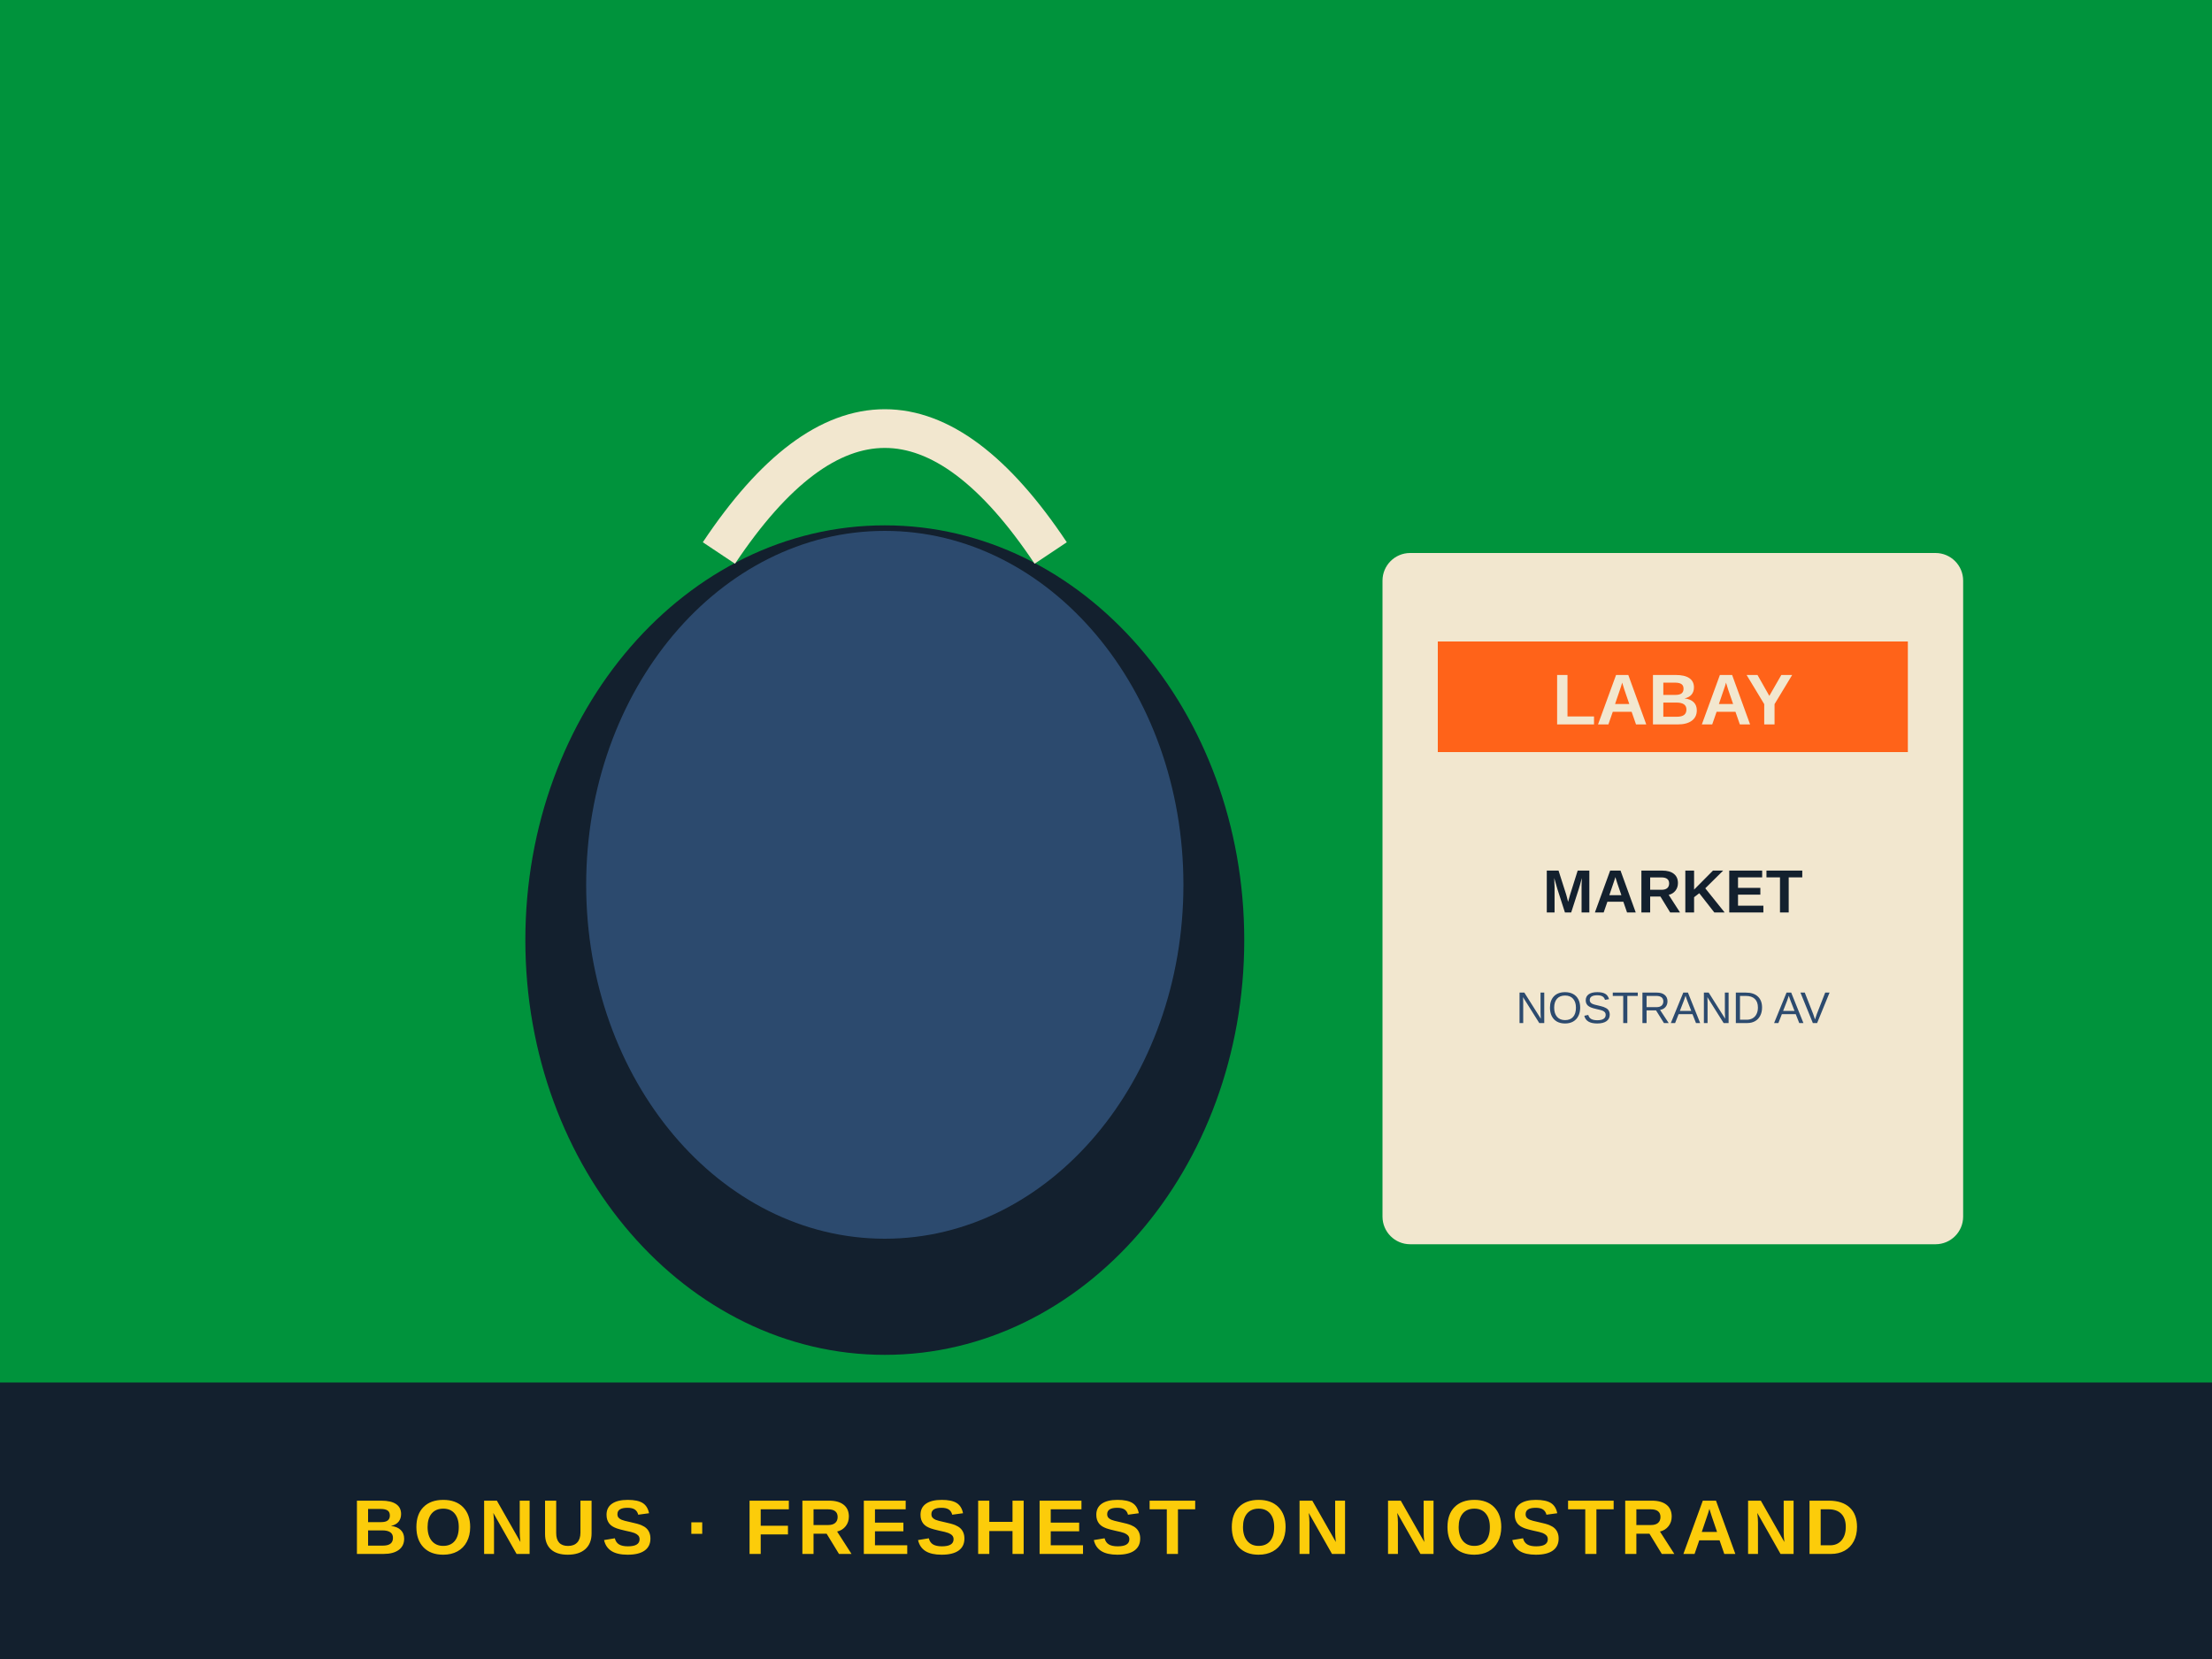
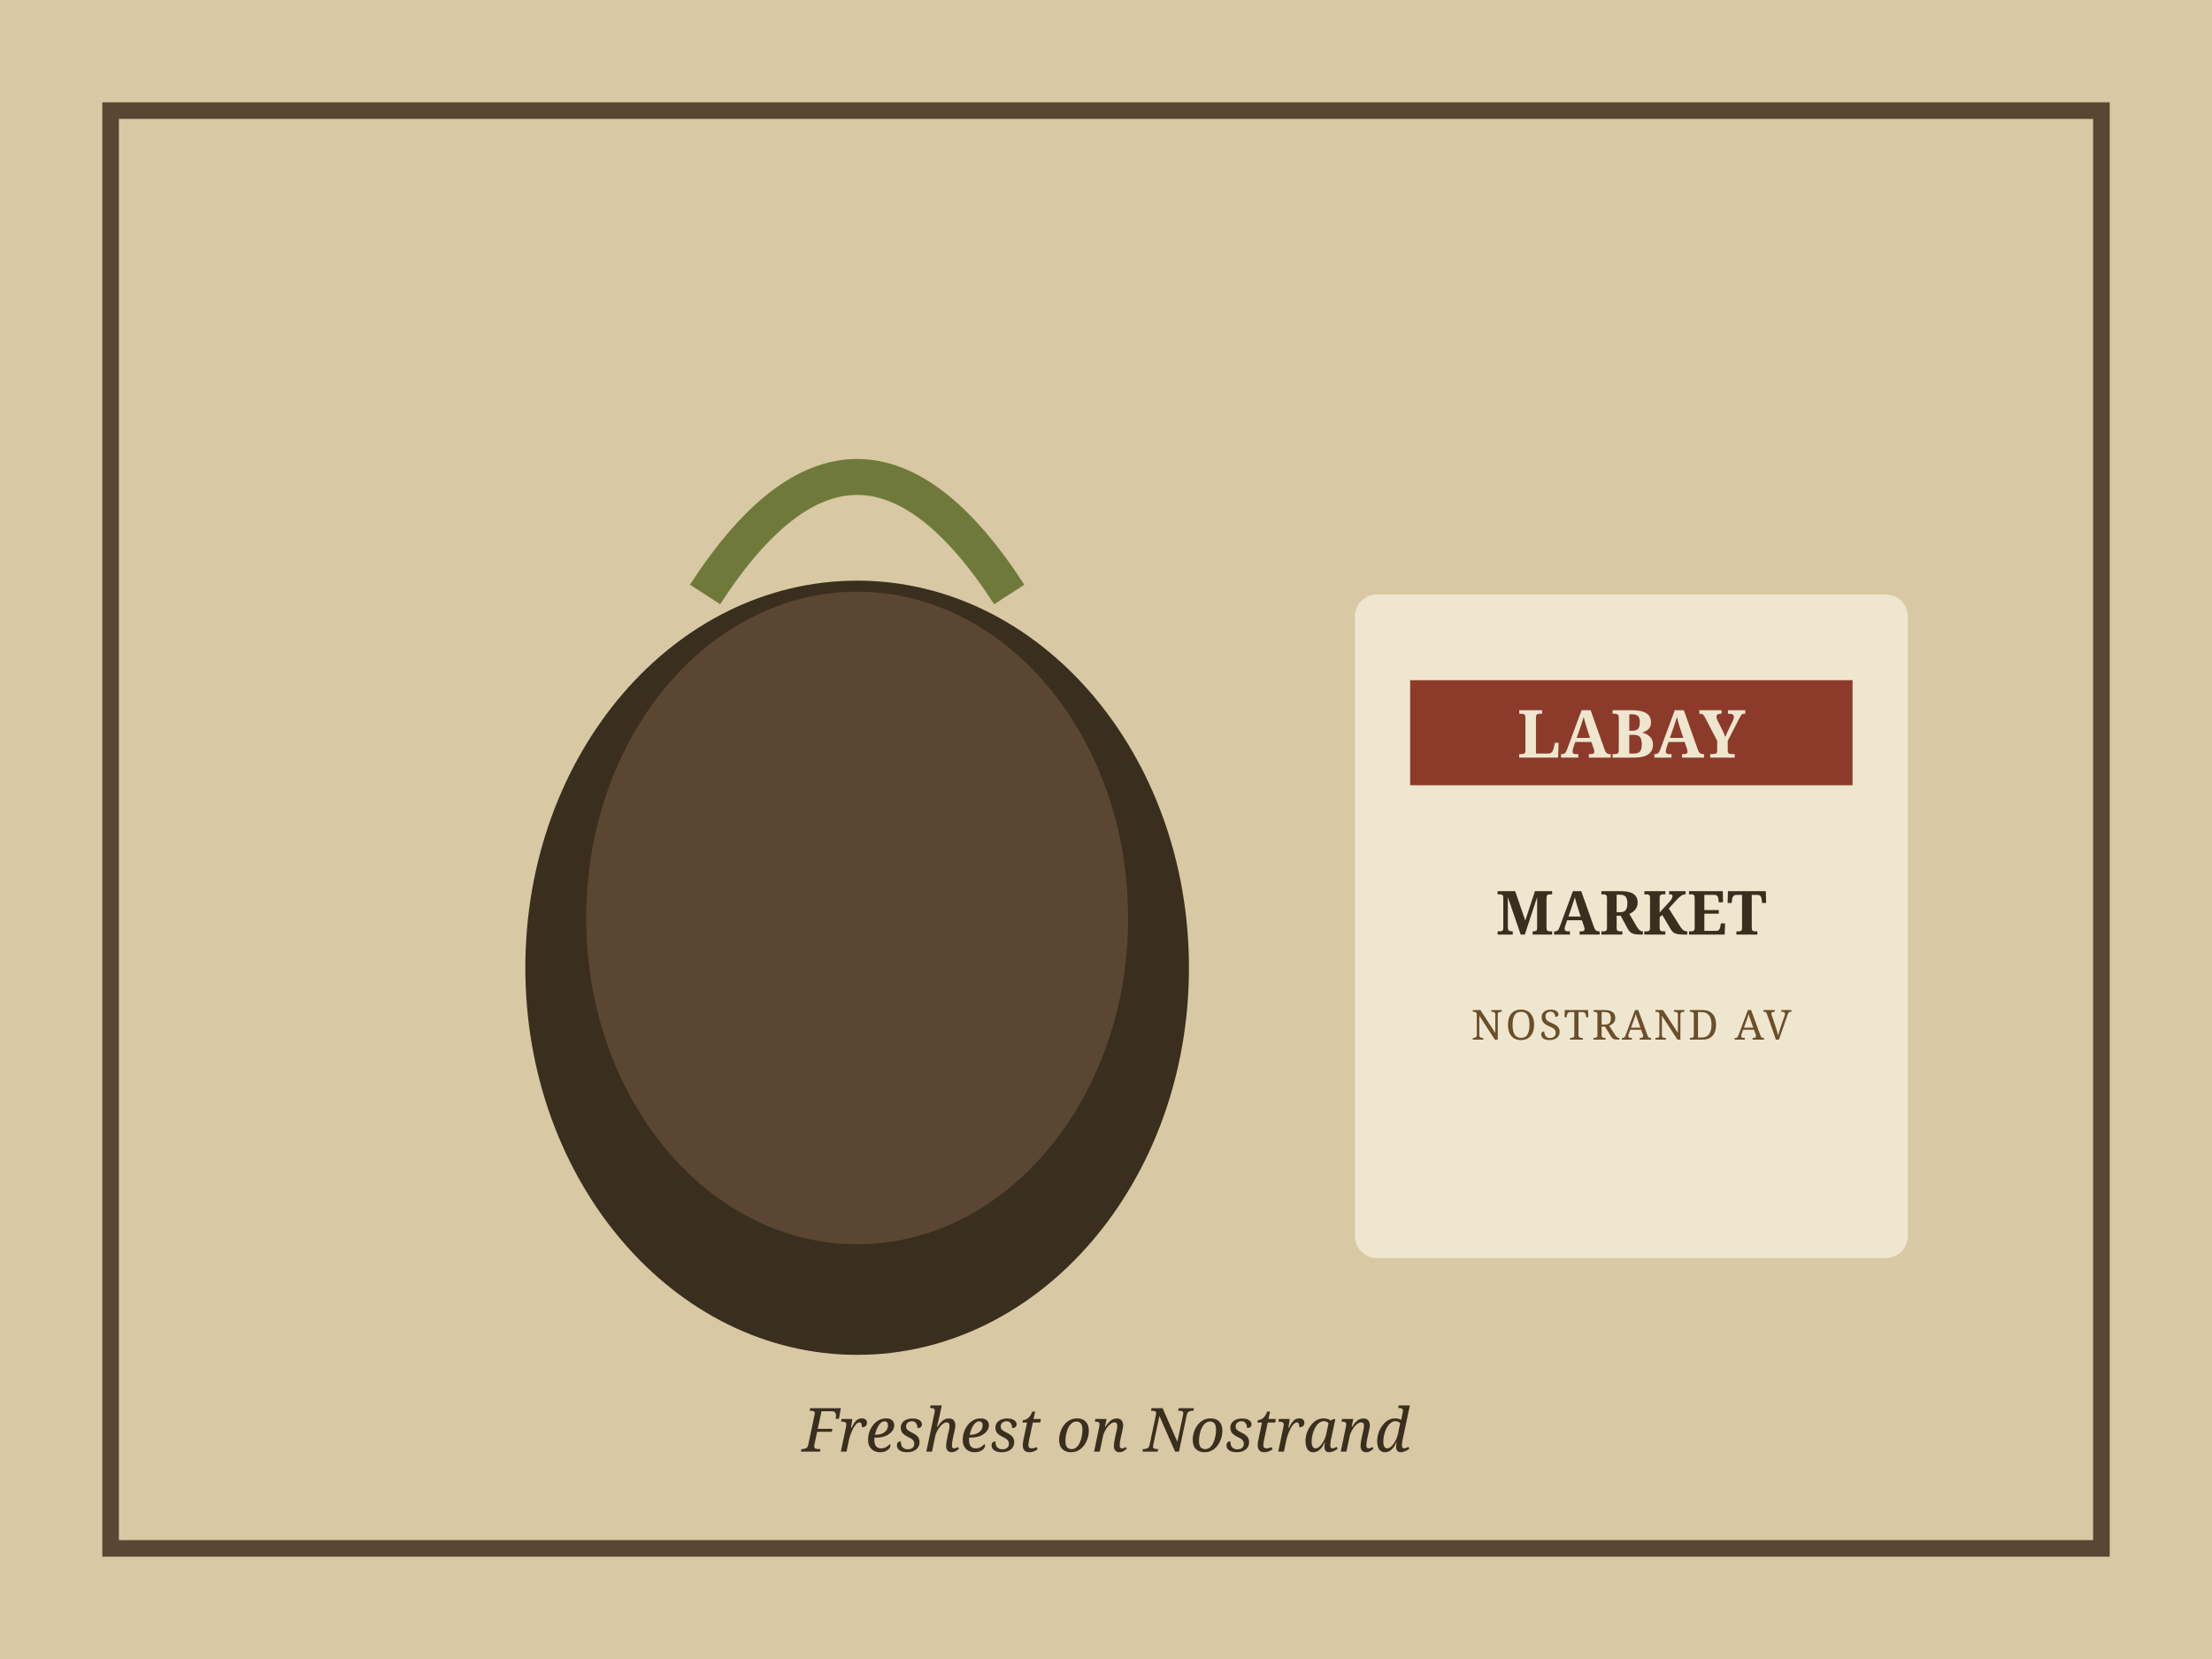
<svg xmlns="http://www.w3.org/2000/svg" viewBox="0 0 800 600" role="img" aria-label="Fresh coconut water on Nostrand">
-   <rect width="800" height="600" fill="#00933c" />
-   <ellipse cx="320" cy="340" rx="130" ry="150" fill="#13202e" />
-   <ellipse cx="320" cy="320" rx="108" ry="128" fill="#2c4a6e" />
-   <path d="M260 200 Q320 110 380 200" stroke="#f2e7cf" stroke-width="14" fill="none" />
-   <rect x="500" y="200" width="210" height="250" rx="10" fill="#f2e7cf" />
-   <rect x="520" y="232" width="170" height="40" fill="#ff6319" />
-   <text x="605" y="262" text-anchor="middle" fill="#f2e7cf" font-family="Arial, Helvetica, sans-serif" font-size="26" font-weight="bold">LABAY</text>
-   <text x="605" y="330" text-anchor="middle" fill="#13202e" font-family="Arial, Helvetica, sans-serif" font-size="22" font-weight="bold">MARKET</text>
-   <text x="605" y="370" text-anchor="middle" fill="#2c4a6e" font-family="Arial, Helvetica, sans-serif" font-size="16">NOSTRAND AV</text>
-   <rect x="0" y="500" width="800" height="100" fill="#13202e" />
-   <text x="400" y="562" text-anchor="middle" fill="#fccc0a" font-family="Arial, Helvetica, sans-serif" font-size="28" font-weight="bold" letter-spacing="2">BONUS · FRESHEST ON NOSTRAND</text>
+   <rect width="800" height="600" fill="#d8c8a4" />
+   <rect x="40" y="40" width="720" height="520" fill="none" stroke="#5a4632" stroke-width="6" />
+   <ellipse cx="310" cy="350" rx="120" ry="140" fill="#3a2e1e" />
+   <ellipse cx="310" cy="332" rx="98" ry="118" fill="#5a4632" />
+   <path d="M255 215 Q310 130 365 215" stroke="#6f7a3a" stroke-width="13" fill="none" />
+   <rect x="490" y="215" width="200" height="240" rx="8" fill="#efe6cf" />
+   <rect x="510" y="246" width="160" height="38" fill="#8c3b2b" />
+   <text x="590" y="274" text-anchor="middle" fill="#efe6cf" font-family="Georgia, serif" font-size="24" font-weight="bold">LABAY</text>
+   <text x="590" y="338" text-anchor="middle" fill="#3a2e1e" font-family="Georgia, serif" font-size="22" font-weight="bold">MARKET</text>
+   <text x="590" y="376" text-anchor="middle" fill="#6b4f2a" font-family="Georgia, serif" font-size="15" letter-spacing="1">NOSTRAND AV</text>
+   <text x="400" y="525" text-anchor="middle" fill="#3a2e1e" font-family="Georgia, serif" font-size="22" font-style="italic">Freshest on Nostrand</text>
</svg>
